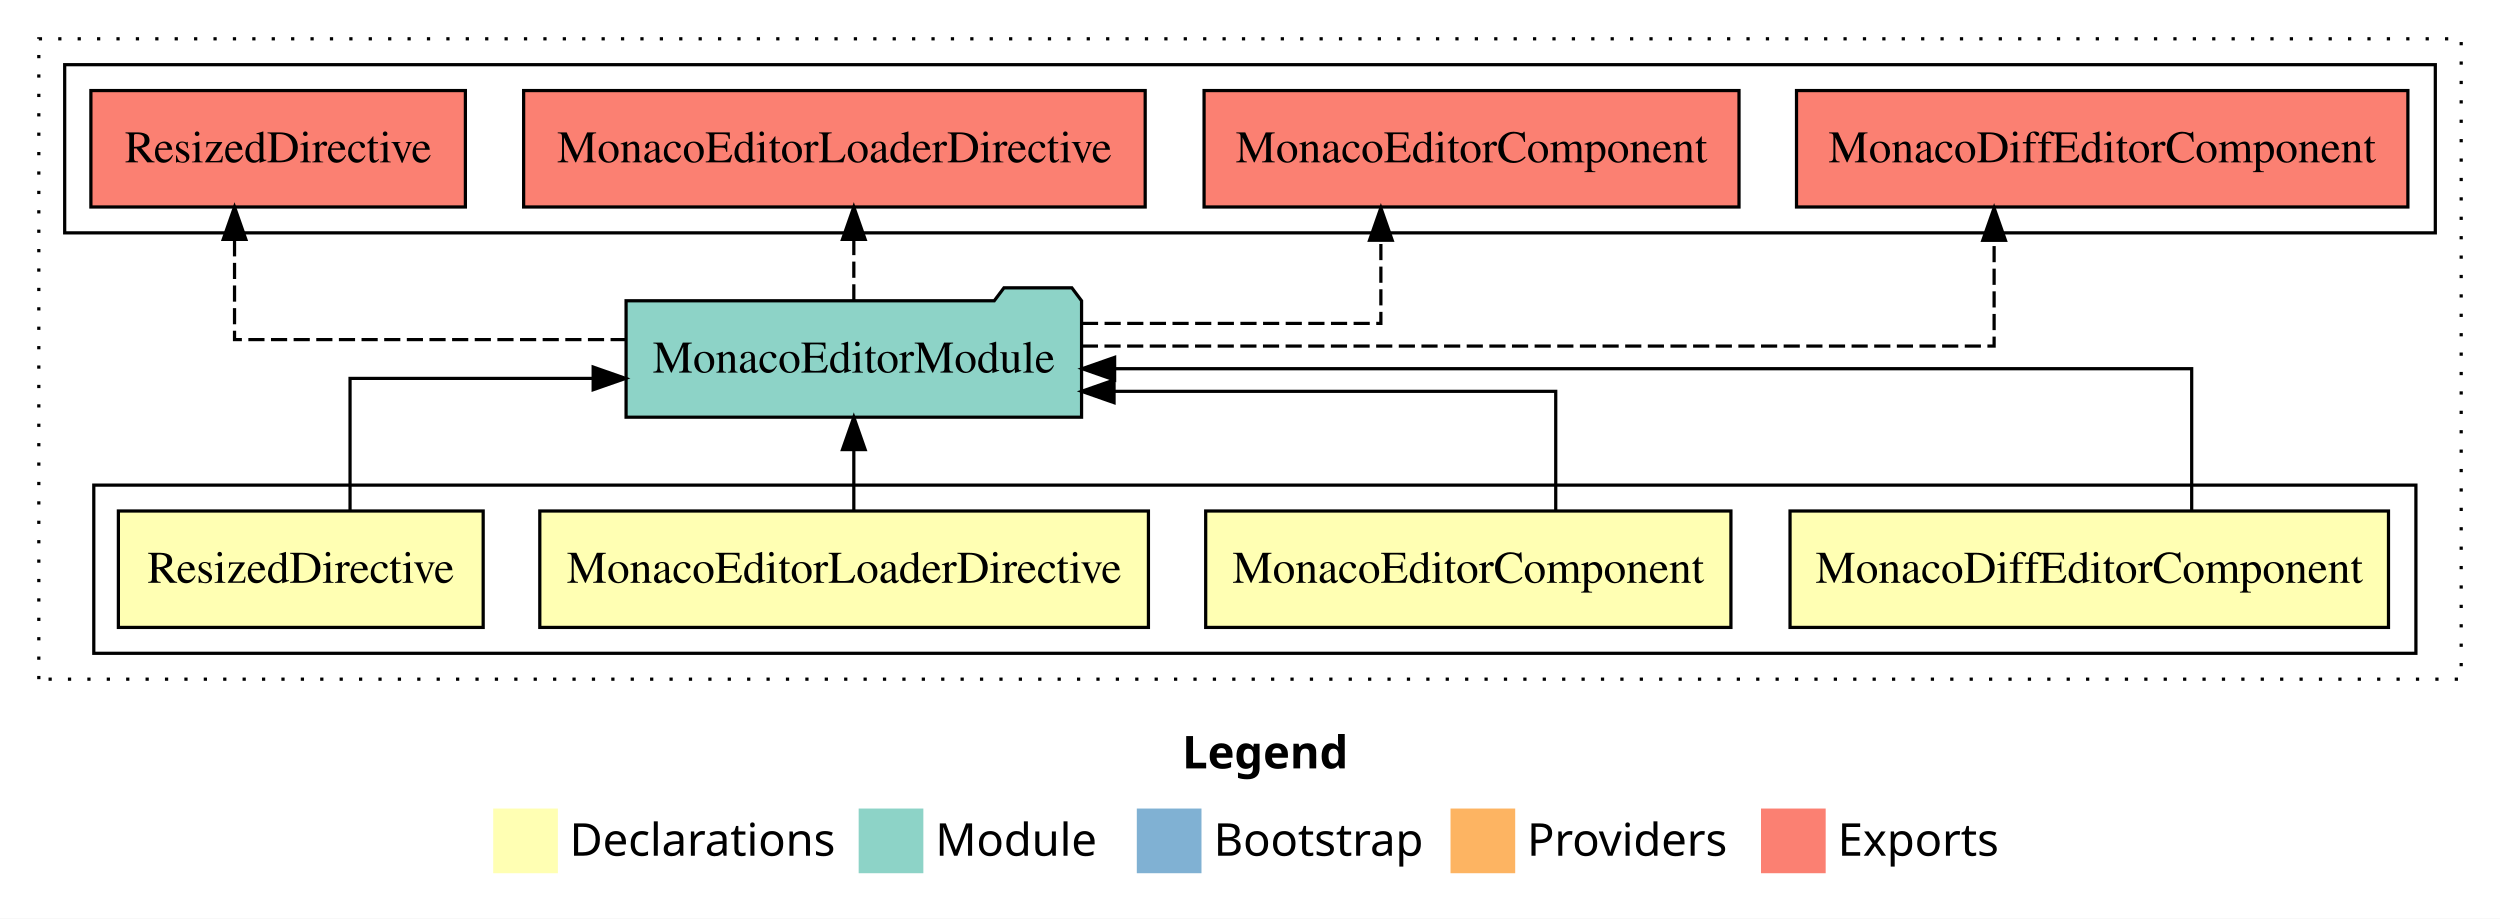
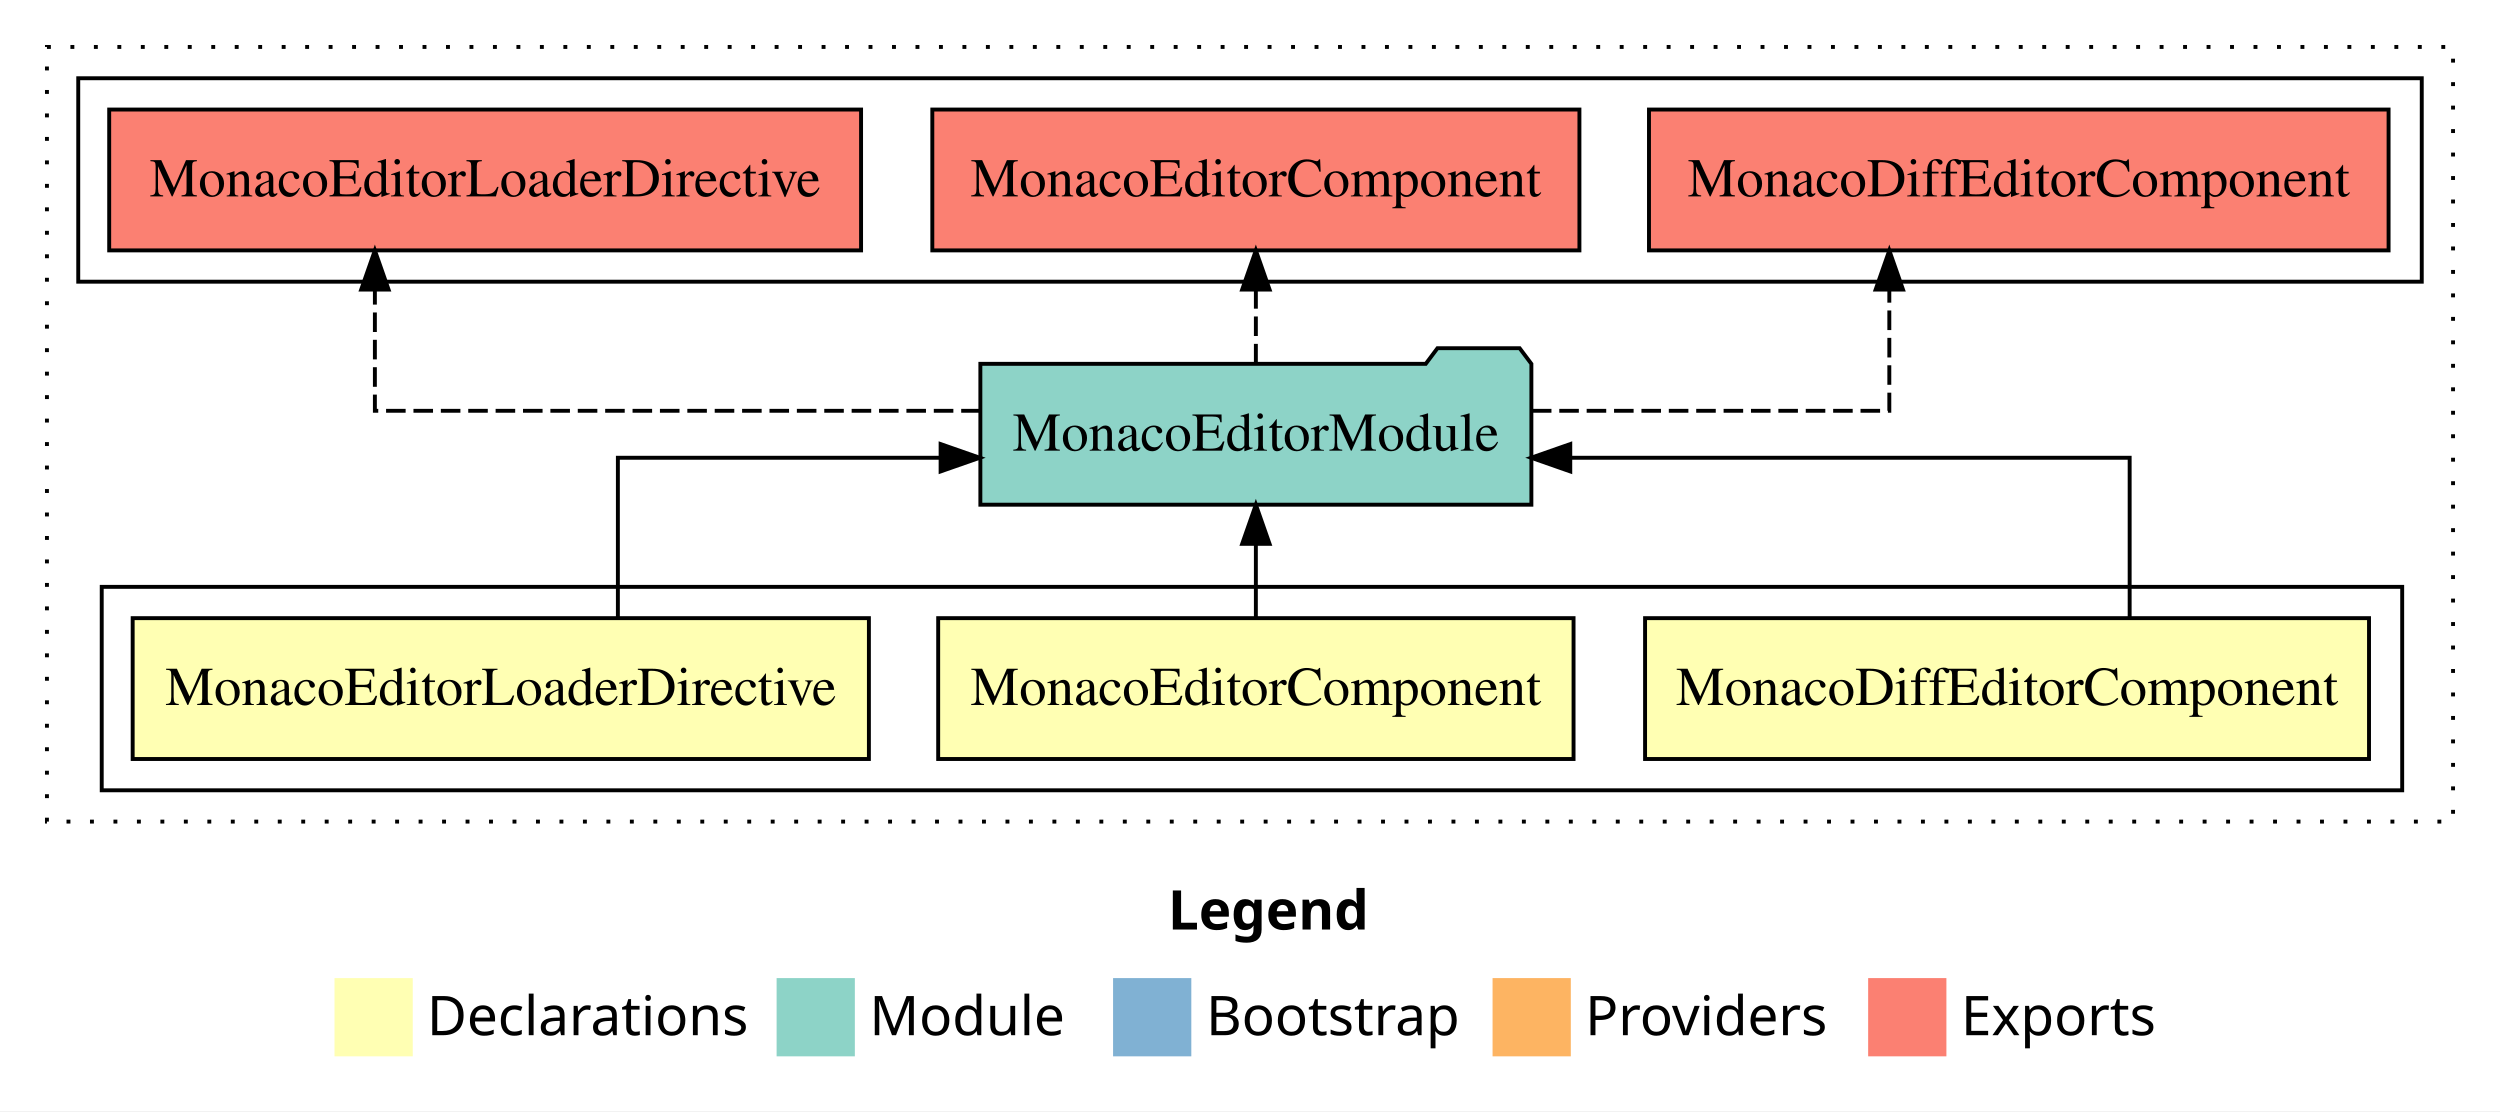
- <svg xmlns="http://www.w3.org/2000/svg" width="773pt" height="284pt" viewBox="0.00 0.00 773.00 284.00">
+ <svg xmlns="http://www.w3.org/2000/svg" width="639pt" height="284pt" viewBox="0.00 0.00 639.00 284.00">
  <g id="graph0" class="graph" transform="scale(1 1) rotate(0) translate(4 280)">
-     <polygon fill="#ffffff" stroke="transparent" points="-4,4 -4,-280 769,-280 769,4 -4,4" />
-     <text text-anchor="start" x="361.509" y="-42.4" font-family="sans-serif" font-weight="bold" font-size="14.00" fill="#000000">Legend</text>
-     <polygon fill="#ffffb3" stroke="transparent" points="148.5,-10 148.5,-30 168.5,-30 168.5,-10 148.5,-10" />
-     <text text-anchor="start" x="172.129" y="-15.4" font-family="sans-serif" font-size="14.00" fill="#000000">  Declarations</text>
-     <polygon fill="#8dd3c7" stroke="transparent" points="261.5,-10 261.5,-30 281.5,-30 281.5,-10 261.5,-10" />
-     <text text-anchor="start" x="285.225" y="-15.4" font-family="sans-serif" font-size="14.00" fill="#000000">  Module</text>
-     <polygon fill="#80b1d3" stroke="transparent" points="347.5,-10 347.5,-30 367.5,-30 367.5,-10 347.5,-10" />
-     <text text-anchor="start" x="371.281" y="-15.4" font-family="sans-serif" font-size="14.00" fill="#000000">  Bootstrap</text>
-     <polygon fill="#fdb462" stroke="transparent" points="444.5,-10 444.5,-30 464.5,-30 464.5,-10 444.5,-10" />
-     <text text-anchor="start" x="468.173" y="-15.4" font-family="sans-serif" font-size="14.00" fill="#000000">  Providers</text>
-     <polygon fill="#fb8072" stroke="transparent" points="540.5,-10 540.5,-30 560.5,-30 560.5,-10 540.5,-10" />
-     <text text-anchor="start" x="564.226" y="-15.4" font-family="sans-serif" font-size="14.00" fill="#000000">  Exports</text>
+     <polygon fill="white" stroke="transparent" points="-4,4 -4,-280 635,-280 635,4 -4,4" />
+     <text text-anchor="start" x="294.51" y="-42.4" font-family="sans-serif" font-weight="bold" font-size="14.00">Legend</text>
+     <polygon fill="#ffffb3" stroke="transparent" points="81.5,-10 81.5,-30 101.5,-30 101.5,-10 81.5,-10" />
+     <text text-anchor="start" x="105.13" y="-15.4" font-family="sans-serif" font-size="14.00">  Declarations</text>
+     <polygon fill="#8dd3c7" stroke="transparent" points="194.5,-10 194.5,-30 214.5,-30 214.5,-10 194.5,-10" />
+     <text text-anchor="start" x="218.23" y="-15.4" font-family="sans-serif" font-size="14.00">  Module</text>
+     <polygon fill="#80b1d3" stroke="transparent" points="280.5,-10 280.5,-30 300.5,-30 300.5,-10 280.5,-10" />
+     <text text-anchor="start" x="304.28" y="-15.4" font-family="sans-serif" font-size="14.00">  Bootstrap</text>
+     <polygon fill="#fdb462" stroke="transparent" points="377.5,-10 377.5,-30 397.5,-30 397.5,-10 377.5,-10" />
+     <text text-anchor="start" x="401.17" y="-15.4" font-family="sans-serif" font-size="14.00">  Providers</text>
+     <polygon fill="#fb8072" stroke="transparent" points="473.5,-10 473.5,-30 493.5,-30 493.5,-10 473.5,-10" />
+     <text text-anchor="start" x="497.23" y="-15.4" font-family="sans-serif" font-size="14.00">  Exports</text>
    <g id="clust1" class="cluster">
-       <polygon fill="none" stroke="#000000" stroke-dasharray="1,5" points="8,-70 8,-268 757,-268 757,-70 8,-70" />
+       <polygon fill="none" stroke="black" stroke-dasharray="1,5" points="8,-70 8,-268 623,-268 623,-70 8,-70" />
+     </g>
+     <g id="clust7" class="cluster">
+       <polygon fill="none" stroke="black" points="16,-208 16,-260 615,-260 615,-208 16,-208" />
    </g>
    <g id="clust2" class="cluster">
-       <polygon fill="none" stroke="#000000" points="25,-78 25,-130 743,-130 743,-78 25,-78" />
-     </g>
-     <g id="clust8" class="cluster">
-       <polygon fill="none" stroke="#000000" points="16,-208 16,-260 749,-260 749,-208 16,-208" />
+       <polygon fill="none" stroke="black" points="22,-78 22,-130 610,-130 610,-78 22,-78" />
    </g>
    <g id="node1" class="node">
-       <polygon fill="#ffffb3" stroke="#000000" points="734.52,-122 549.48,-122 549.48,-86 734.52,-86 734.52,-122" />
-       <text text-anchor="middle" x="642" y="-99.8" font-family="Times,serif" font-size="14.00" fill="#000000">MonacoDiffEditorComponent</text>
+       <polygon fill="#ffffb3" stroke="black" points="601.52,-122 416.48,-122 416.48,-86 601.52,-86 601.52,-122" />
+       <text text-anchor="middle" x="509" y="-99.8" font-family="Times,serif" font-size="14.00">MonacoDiffEditorComponent</text>
+     </g>
+     <g id="node4" class="node">
+       <polygon fill="#8dd3c7" stroke="black" points="387.42,-187 384.42,-191 363.42,-191 360.42,-187 246.58,-187 246.58,-151 387.42,-151 387.42,-187" />
+       <text text-anchor="middle" x="317" y="-164.8" font-family="Times,serif" font-size="14.00">MonacoEditorModule</text>
+     </g>
+     <g id="edge1" class="edge">
+       <path fill="none" stroke="black" d="M540.34,-122.02C540.34,-139.37 540.34,-163 540.34,-163 540.34,-163 397.36,-163 397.36,-163" />
+       <polygon fill="black" stroke="black" points="397.36,-159.5 387.36,-163 397.36,-166.5 397.36,-159.5" />
+     </g>
+     <g id="node2" class="node">
+       <polygon fill="#ffffb3" stroke="black" points="398.2,-122 235.8,-122 235.8,-86 398.2,-86 398.2,-122" />
+       <text text-anchor="middle" x="317" y="-99.8" font-family="Times,serif" font-size="14.00">MonacoEditorComponent</text>
+     </g>
+     <g id="edge2" class="edge">
+       <path fill="none" stroke="black" d="M317,-122.11C317,-122.11 317,-140.99 317,-140.99" />
+       <polygon fill="black" stroke="black" points="313.5,-140.99 317,-150.99 320.5,-140.99 313.5,-140.99" />
+     </g>
+     <g id="node3" class="node">
+       <polygon fill="#ffffb3" stroke="black" points="218.09,-122 29.91,-122 29.91,-86 218.09,-86 218.09,-122" />
+       <text text-anchor="middle" x="124" y="-99.8" font-family="Times,serif" font-size="14.00">MonacoEditorLoaderDirective</text>
+     </g>
+     <g id="edge3" class="edge">
+       <path fill="none" stroke="black" d="M153.93,-122.02C153.93,-139.37 153.93,-163 153.93,-163 153.93,-163 236.42,-163 236.42,-163" />
+       <polygon fill="black" stroke="black" points="236.42,-166.5 246.42,-163 236.42,-159.5 236.42,-166.5" />
    </g>
    <g id="node5" class="node">
-       <polygon fill="#8dd3c7" stroke="#000000" points="330.419,-187 327.419,-191 306.419,-191 303.419,-187 189.581,-187 189.581,-151 330.419,-151 330.419,-187" />
-       <text text-anchor="middle" x="260" y="-164.8" font-family="Times,serif" font-size="14.00" fill="#000000">MonacoEditorModule</text>
-     </g>
-     <g id="edge1" class="edge">
-       <path fill="none" stroke="#000000" d="M673.67,-122.267C673.67,-140.555 673.67,-166 673.67,-166 673.67,-166 340.642,-166 340.642,-166" />
-       <polygon fill="#000000" stroke="#000000" points="340.642,-162.5 330.642,-166 340.642,-169.5 340.642,-162.5" />
-     </g>
-     <g id="node2" class="node">
-       <polygon fill="#ffffb3" stroke="#000000" points="531.201,-122 368.799,-122 368.799,-86 531.201,-86 531.201,-122" />
-       <text text-anchor="middle" x="450" y="-99.8" font-family="Times,serif" font-size="14.00" fill="#000000">MonacoEditorComponent</text>
-     </g>
-     <g id="edge2" class="edge">
-       <path fill="none" stroke="#000000" d="M477.033,-122.009C477.033,-138.049 477.033,-159 477.033,-159 477.033,-159 340.464,-159 340.464,-159" />
-       <polygon fill="#000000" stroke="#000000" points="340.465,-155.5 330.464,-159 340.464,-162.5 340.465,-155.5" />
-     </g>
-     <g id="node3" class="node">
-       <polygon fill="#ffffb3" stroke="#000000" points="351.094,-122 162.906,-122 162.906,-86 351.094,-86 351.094,-122" />
-       <text text-anchor="middle" x="257" y="-99.8" font-family="Times,serif" font-size="14.00" fill="#000000">MonacoEditorLoaderDirective</text>
-     </g>
-     <g id="edge3" class="edge">
-       <path fill="none" stroke="#000000" d="M260,-122.106C260,-122.106 260,-140.991 260,-140.991" />
-       <polygon fill="#000000" stroke="#000000" points="256.5,-140.991 260,-150.991 263.5,-140.991 256.5,-140.991" />
-     </g>
-     <g id="node4" class="node">
-       <polygon fill="#ffffb3" stroke="#000000" points="145.399,-122 32.601,-122 32.601,-86 145.399,-86 145.399,-122" />
-       <text text-anchor="middle" x="89" y="-99.8" font-family="Times,serif" font-size="14.00" fill="#000000">ResizedDirective</text>
+       <polygon fill="#fb8072" stroke="black" points="606.52,-252 417.48,-252 417.48,-216 606.52,-216 606.52,-252" />
+       <text text-anchor="middle" x="512" y="-229.8" font-family="Times,serif" font-size="14.00">MonacoDiffEditorComponent </text>
    </g>
    <g id="edge4" class="edge">
-       <path fill="none" stroke="#000000" d="M104.233,-122.022C104.233,-139.373 104.233,-163 104.233,-163 104.233,-163 179.409,-163 179.409,-163" />
-       <polygon fill="#000000" stroke="#000000" points="179.409,-166.5 189.409,-163 179.409,-159.5 179.409,-166.5" />
+       <path fill="none" stroke="black" stroke-dasharray="5,2" d="M387.55,-175C431.18,-175 478.91,-175 478.91,-175 478.91,-175 478.91,-205.98 478.91,-205.98" />
+       <polygon fill="black" stroke="black" points="475.41,-205.98 478.91,-215.98 482.41,-205.98 475.41,-205.98" />
    </g>
    <g id="node6" class="node">
-       <polygon fill="#fb8072" stroke="#000000" points="740.519,-252 551.481,-252 551.481,-216 740.519,-216 740.519,-252" />
-       <text text-anchor="middle" x="646" y="-229.8" font-family="Times,serif" font-size="14.00" fill="#000000">MonacoDiffEditorComponent </text>
+       <polygon fill="#fb8072" stroke="black" points="399.7,-252 234.3,-252 234.3,-216 399.7,-216 399.7,-252" />
+       <text text-anchor="middle" x="317" y="-229.8" font-family="Times,serif" font-size="14.00">MonacoEditorComponent </text>
    </g>
    <g id="edge5" class="edge">
-       <path fill="none" stroke="#000000" stroke-dasharray="5,2" d="M330.502,-173C433.394,-173 612.58,-173 612.58,-173 612.58,-173 612.58,-205.698 612.58,-205.698" />
-       <polygon fill="#000000" stroke="#000000" points="609.08,-205.698 612.58,-215.698 616.08,-205.698 609.08,-205.698" />
+       <path fill="none" stroke="black" stroke-dasharray="5,2" d="M317,-187.11C317,-187.11 317,-205.99 317,-205.99" />
+       <polygon fill="black" stroke="black" points="313.5,-205.99 317,-215.99 320.5,-205.99 313.5,-205.99" />
    </g>
    <g id="node7" class="node">
-       <polygon fill="#fb8072" stroke="#000000" points="533.701,-252 368.299,-252 368.299,-216 533.701,-216 533.701,-252" />
-       <text text-anchor="middle" x="451" y="-229.8" font-family="Times,serif" font-size="14.00" fill="#000000">MonacoEditorComponent </text>
+       <polygon fill="#fb8072" stroke="black" points="216.09,-252 23.91,-252 23.91,-216 216.09,-216 216.09,-252" />
+       <text text-anchor="middle" x="120" y="-229.8" font-family="Times,serif" font-size="14.00">MonacoEditorLoaderDirective </text>
    </g>
    <g id="edge6" class="edge">
-       <path fill="none" stroke="#000000" stroke-dasharray="5,2" d="M330.532,-180C374.575,-180 422.967,-180 422.967,-180 422.967,-180 422.967,-205.718 422.967,-205.718" />
-       <polygon fill="#000000" stroke="#000000" points="419.467,-205.718 422.967,-215.718 426.467,-205.718 419.467,-205.718" />
-     </g>
-     <g id="node8" class="node">
-       <polygon fill="#fb8072" stroke="#000000" points="350.093,-252 157.907,-252 157.907,-216 350.093,-216 350.093,-252" />
-       <text text-anchor="middle" x="254" y="-229.8" font-family="Times,serif" font-size="14.00" fill="#000000">MonacoEditorLoaderDirective </text>
-     </g>
-     <g id="edge7" class="edge">
-       <path fill="none" stroke="#000000" stroke-dasharray="5,2" d="M260,-187.106C260,-187.106 260,-205.991 260,-205.991" />
-       <polygon fill="#000000" stroke="#000000" points="256.5,-205.991 260,-215.991 263.5,-205.991 256.5,-205.991" />
-     </g>
-     <g id="node9" class="node">
-       <polygon fill="#fb8072" stroke="#000000" points="139.898,-252 24.102,-252 24.102,-216 139.898,-216 139.898,-252" />
-       <text text-anchor="middle" x="82" y="-229.8" font-family="Times,serif" font-size="14.00" fill="#000000">ResizedDirective </text>
-     </g>
-     <g id="edge8" class="edge">
-       <path fill="none" stroke="#000000" stroke-dasharray="5,2" d="M189.786,-175C135.137,-175 68.517,-175 68.517,-175 68.517,-175 68.517,-205.977 68.517,-205.977" />
-       <polygon fill="#000000" stroke="#000000" points="65.017,-205.977 68.517,-215.977 72.017,-205.977 65.017,-205.977" />
+       <path fill="none" stroke="black" stroke-dasharray="5,2" d="M246.68,-175C180.61,-175 91.82,-175 91.82,-175 91.82,-175 91.82,-205.98 91.82,-205.98" />
+       <polygon fill="black" stroke="black" points="88.32,-205.98 91.82,-215.98 95.32,-205.98 88.32,-205.98" />
    </g>
  </g>
</svg>
